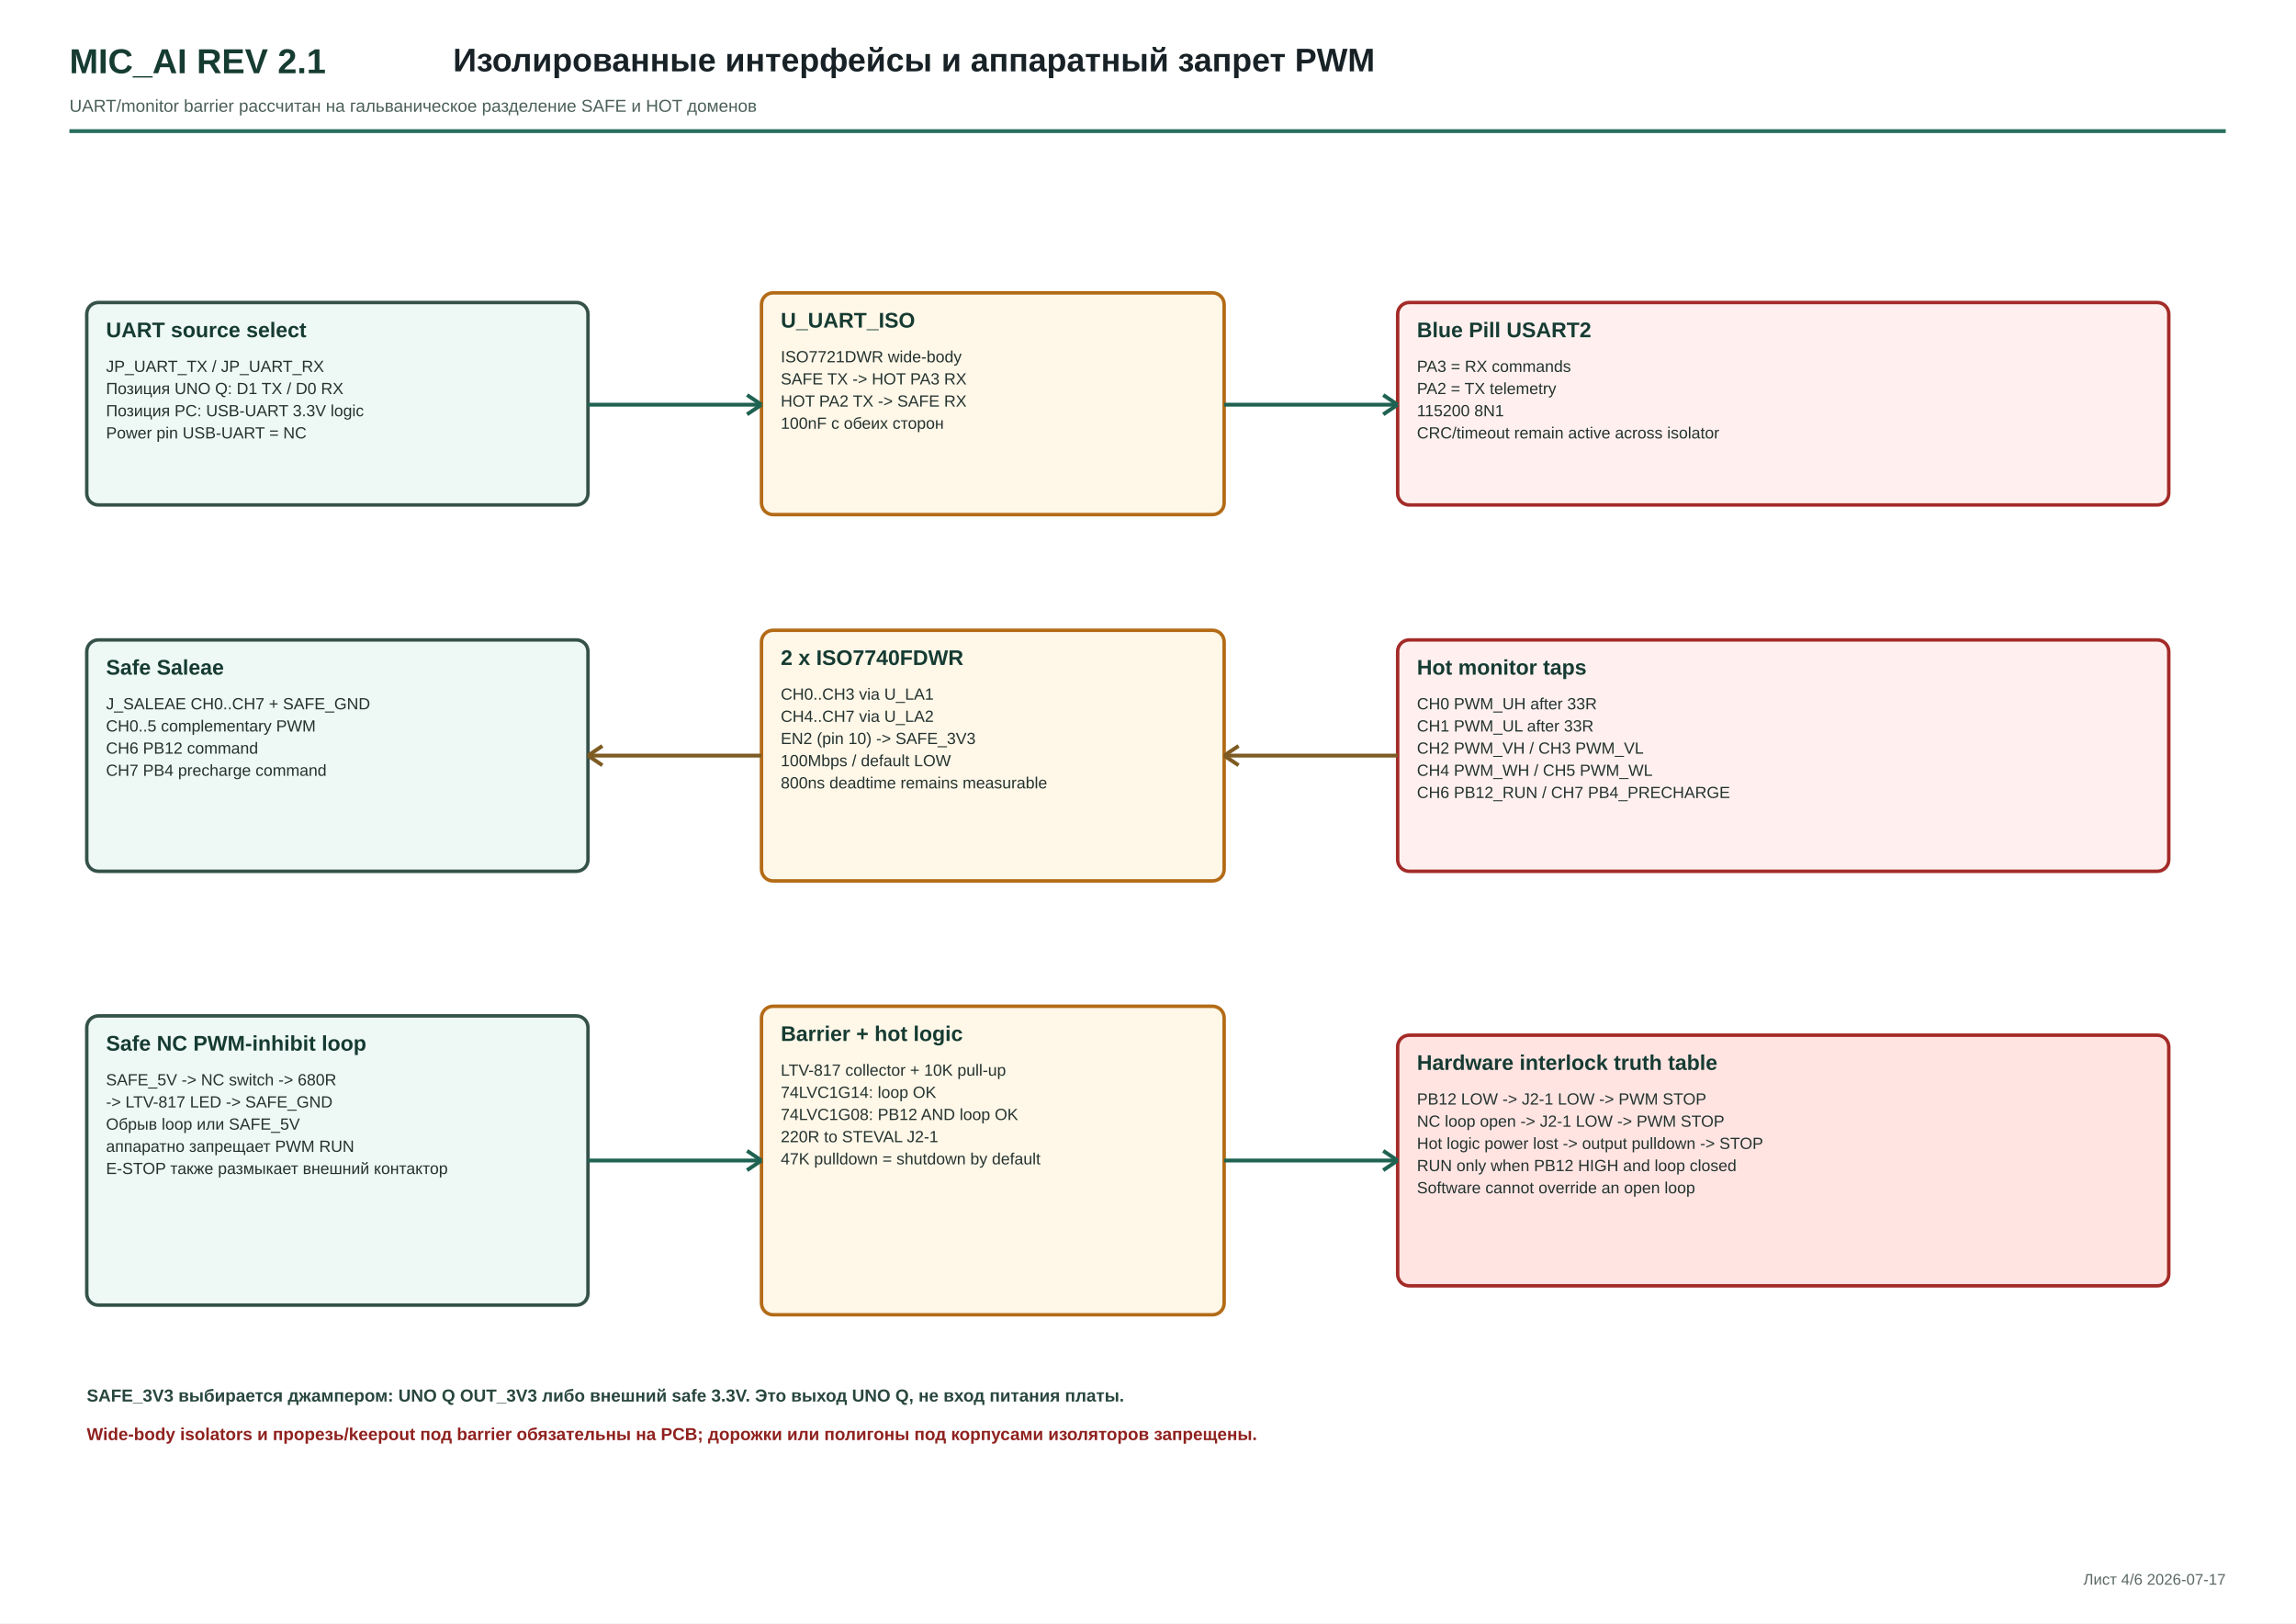
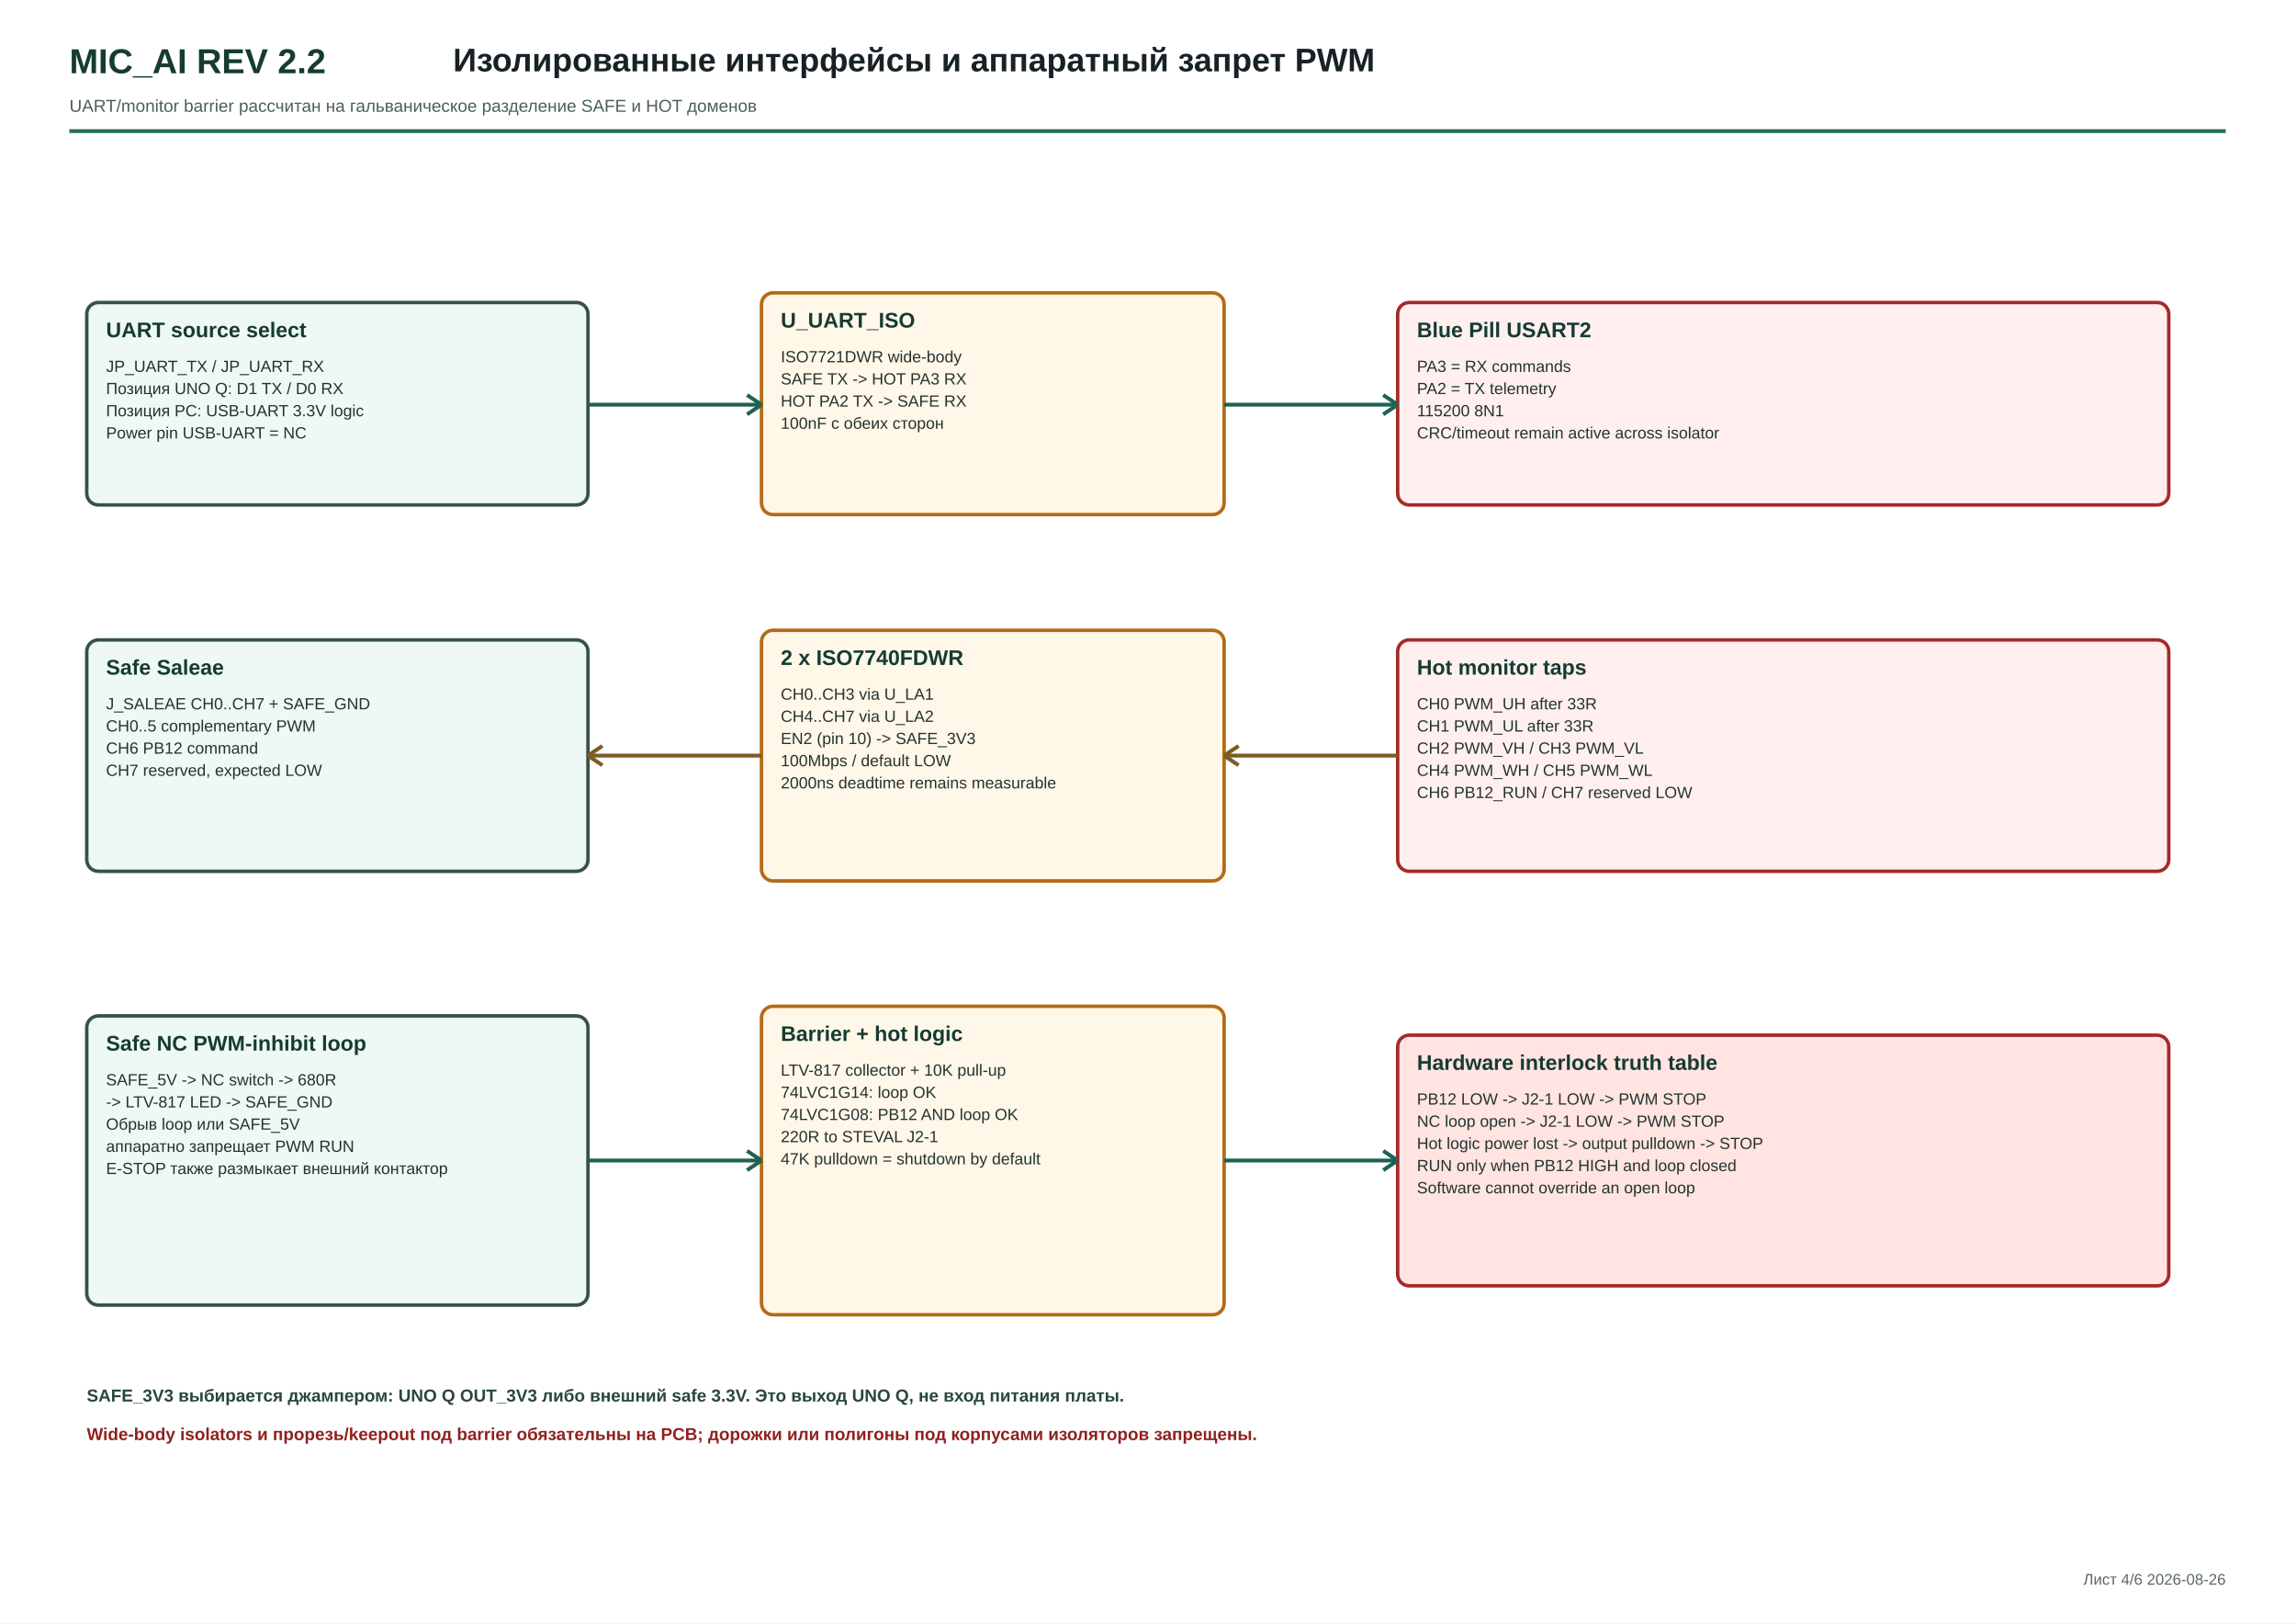
<svg xmlns="http://www.w3.org/2000/svg" width="1191" height="842" viewBox="0 0 1191 842">
  <rect width="100%" height="100%" fill="#ffffff" />
-   <text x="36.00" y="38.00" font-family="Arial, sans-serif" font-size="18" font-weight="700" text-anchor="start" fill="#163c32">MIC_AI REV 2.1</text>
+   <text x="36.00" y="38.00" font-family="Arial, sans-serif" font-size="18" font-weight="700" text-anchor="start" fill="#163c32">MIC_AI REV 2.2</text>
  <text x="235.00" y="37.00" font-family="Arial, sans-serif" font-size="17" font-weight="700" text-anchor="start" fill="#172126">Изолированные интерфейсы и аппаратный запрет PWM</text>
  <text x="36.00" y="58.00" font-family="Arial, sans-serif" font-size="9" font-weight="400" text-anchor="start" fill="#4b5f59">UART/monitor barrier рассчитан на гальваническое разделение SAFE и HOT доменов</text>
  <line x1="36.00" y1="68.00" x2="1154.55" y2="68.00" stroke="#286f5d" stroke-width="2" />
-   <text x="1154.55" y="821.89" font-family="Arial, sans-serif" font-size="8" font-weight="400" text-anchor="end" fill="#5b6965">Лист 4/6   2026-07-17</text>
+   <text x="1154.55" y="821.89" font-family="Arial, sans-serif" font-size="8" font-weight="400" text-anchor="end" fill="#5b6965">Лист 4/6   2026-08-26</text>
  <rect x="45.00" y="156.89" width="260.00" height="105.00" rx="6" fill="#eef8f4" stroke="#35524a" stroke-width="1.8" />
  <text x="55.00" y="174.89" font-family="Arial, sans-serif" font-size="11" font-weight="700" text-anchor="start" fill="#153b32">UART source select</text>
  <text x="55.00" y="192.89" font-family="Arial, sans-serif" font-size="8.4" font-weight="400" text-anchor="start" fill="#24332f">JP_UART_TX / JP_UART_RX</text>
  <text x="55.00" y="204.39" font-family="Arial, sans-serif" font-size="8.4" font-weight="400" text-anchor="start" fill="#24332f">Позиция UNO Q: D1 TX / D0 RX</text>
  <text x="55.00" y="215.89" font-family="Arial, sans-serif" font-size="8.4" font-weight="400" text-anchor="start" fill="#24332f">Позиция PC: USB-UART 3.3V logic</text>
  <text x="55.00" y="227.39" font-family="Arial, sans-serif" font-size="8.4" font-weight="400" text-anchor="start" fill="#24332f">Power pin USB-UART = NC</text>
  <rect x="395.00" y="151.89" width="240.00" height="115.00" rx="6" fill="#fff7e8" stroke="#b36b16" stroke-width="1.8" />
  <text x="405.00" y="169.89" font-family="Arial, sans-serif" font-size="11" font-weight="700" text-anchor="start" fill="#153b32">U_UART_ISO</text>
  <text x="405.00" y="187.89" font-family="Arial, sans-serif" font-size="8.4" font-weight="400" text-anchor="start" fill="#24332f">ISO7721DWR wide-body</text>
  <text x="405.00" y="199.39" font-family="Arial, sans-serif" font-size="8.4" font-weight="400" text-anchor="start" fill="#24332f">SAFE TX -&gt; HOT PA3 RX</text>
  <text x="405.00" y="210.89" font-family="Arial, sans-serif" font-size="8.4" font-weight="400" text-anchor="start" fill="#24332f">HOT PA2 TX -&gt; SAFE RX</text>
  <text x="405.00" y="222.39" font-family="Arial, sans-serif" font-size="8.4" font-weight="400" text-anchor="start" fill="#24332f">100nF с обеих сторон</text>
  <rect x="725.00" y="156.89" width="400.00" height="105.00" rx="6" fill="#fff0ef" stroke="#a32b28" stroke-width="1.8" />
  <text x="735.00" y="174.89" font-family="Arial, sans-serif" font-size="11" font-weight="700" text-anchor="start" fill="#153b32">Blue Pill USART2</text>
  <text x="735.00" y="192.89" font-family="Arial, sans-serif" font-size="8.4" font-weight="400" text-anchor="start" fill="#24332f">PA3 = RX commands</text>
  <text x="735.00" y="204.39" font-family="Arial, sans-serif" font-size="8.4" font-weight="400" text-anchor="start" fill="#24332f">PA2 = TX telemetry</text>
  <text x="735.00" y="215.89" font-family="Arial, sans-serif" font-size="8.4" font-weight="400" text-anchor="start" fill="#24332f">115200 8N1</text>
  <text x="735.00" y="227.39" font-family="Arial, sans-serif" font-size="8.4" font-weight="400" text-anchor="start" fill="#24332f">CRC/timeout remain active across isolator</text>
  <line x1="305.00" y1="209.89" x2="395.00" y2="209.89" stroke="#1f6252" stroke-width="2" />
  <line x1="395.00" y1="209.89" x2="387.53" y2="204.87" stroke="#1f6252" stroke-width="2" />
  <line x1="395.00" y1="209.89" x2="387.53" y2="214.91" stroke="#1f6252" stroke-width="2" />
  <line x1="635.00" y1="209.89" x2="725.00" y2="209.89" stroke="#1f6252" stroke-width="2" />
  <line x1="725.00" y1="209.89" x2="717.53" y2="204.87" stroke="#1f6252" stroke-width="2" />
  <line x1="725.00" y1="209.89" x2="717.53" y2="214.91" stroke="#1f6252" stroke-width="2" />
  <rect x="45.00" y="331.89" width="260.00" height="120.00" rx="6" fill="#eef8f4" stroke="#35524a" stroke-width="1.8" />
  <text x="55.00" y="349.89" font-family="Arial, sans-serif" font-size="11" font-weight="700" text-anchor="start" fill="#153b32">Safe Saleae</text>
  <text x="55.00" y="367.89" font-family="Arial, sans-serif" font-size="8.4" font-weight="400" text-anchor="start" fill="#24332f">J_SALEAE CH0..CH7 + SAFE_GND</text>
  <text x="55.00" y="379.39" font-family="Arial, sans-serif" font-size="8.4" font-weight="400" text-anchor="start" fill="#24332f">CH0..5 complementary PWM</text>
  <text x="55.00" y="390.89" font-family="Arial, sans-serif" font-size="8.4" font-weight="400" text-anchor="start" fill="#24332f">CH6 PB12 command</text>
-   <text x="55.00" y="402.39" font-family="Arial, sans-serif" font-size="8.4" font-weight="400" text-anchor="start" fill="#24332f">CH7 PB4 precharge command</text>
+   <text x="55.00" y="402.39" font-family="Arial, sans-serif" font-size="8.4" font-weight="400" text-anchor="start" fill="#24332f">CH7 reserved, expected LOW</text>
  <rect x="395.00" y="326.89" width="240.00" height="130.00" rx="6" fill="#fff7e8" stroke="#b36b16" stroke-width="1.8" />
  <text x="405.00" y="344.89" font-family="Arial, sans-serif" font-size="11" font-weight="700" text-anchor="start" fill="#153b32">2 x ISO7740FDWR</text>
  <text x="405.00" y="362.89" font-family="Arial, sans-serif" font-size="8.4" font-weight="400" text-anchor="start" fill="#24332f">CH0..CH3 via U_LA1</text>
  <text x="405.00" y="374.39" font-family="Arial, sans-serif" font-size="8.4" font-weight="400" text-anchor="start" fill="#24332f">CH4..CH7 via U_LA2</text>
  <text x="405.00" y="385.89" font-family="Arial, sans-serif" font-size="8.4" font-weight="400" text-anchor="start" fill="#24332f">EN2 (pin 10) -&gt; SAFE_3V3</text>
  <text x="405.00" y="397.39" font-family="Arial, sans-serif" font-size="8.4" font-weight="400" text-anchor="start" fill="#24332f">100Mbps / default LOW</text>
-   <text x="405.00" y="408.89" font-family="Arial, sans-serif" font-size="8.4" font-weight="400" text-anchor="start" fill="#24332f">800ns deadtime remains measurable</text>
+   <text x="405.00" y="408.89" font-family="Arial, sans-serif" font-size="8.4" font-weight="400" text-anchor="start" fill="#24332f">2000ns deadtime remains measurable</text>
  <rect x="725.00" y="331.89" width="400.00" height="120.00" rx="6" fill="#fff0ef" stroke="#a32b28" stroke-width="1.8" />
  <text x="735.00" y="349.89" font-family="Arial, sans-serif" font-size="11" font-weight="700" text-anchor="start" fill="#153b32">Hot monitor taps</text>
  <text x="735.00" y="367.89" font-family="Arial, sans-serif" font-size="8.4" font-weight="400" text-anchor="start" fill="#24332f">CH0 PWM_UH after 33R</text>
  <text x="735.00" y="379.39" font-family="Arial, sans-serif" font-size="8.4" font-weight="400" text-anchor="start" fill="#24332f">CH1 PWM_UL after 33R</text>
  <text x="735.00" y="390.89" font-family="Arial, sans-serif" font-size="8.4" font-weight="400" text-anchor="start" fill="#24332f">CH2 PWM_VH / CH3 PWM_VL</text>
  <text x="735.00" y="402.39" font-family="Arial, sans-serif" font-size="8.4" font-weight="400" text-anchor="start" fill="#24332f">CH4 PWM_WH / CH5 PWM_WL</text>
-   <text x="735.00" y="413.89" font-family="Arial, sans-serif" font-size="8.4" font-weight="400" text-anchor="start" fill="#24332f">CH6 PB12_RUN / CH7 PB4_PRECHARGE</text>
+   <text x="735.00" y="413.89" font-family="Arial, sans-serif" font-size="8.4" font-weight="400" text-anchor="start" fill="#24332f">CH6 PB12_RUN / CH7 reserved LOW</text>
  <line x1="725.00" y1="391.89" x2="635.00" y2="391.89" stroke="#7d5b22" stroke-width="2" />
  <line x1="635.00" y1="391.89" x2="642.47" y2="396.91" stroke="#7d5b22" stroke-width="2" />
  <line x1="635.00" y1="391.89" x2="642.47" y2="386.87" stroke="#7d5b22" stroke-width="2" />
  <line x1="395.00" y1="391.89" x2="305.00" y2="391.89" stroke="#7d5b22" stroke-width="2" />
  <line x1="305.00" y1="391.89" x2="312.47" y2="396.91" stroke="#7d5b22" stroke-width="2" />
  <line x1="305.00" y1="391.89" x2="312.47" y2="386.87" stroke="#7d5b22" stroke-width="2" />
  <rect x="45.00" y="526.89" width="260.00" height="150.00" rx="6" fill="#eef8f4" stroke="#35524a" stroke-width="1.8" />
  <text x="55.00" y="544.89" font-family="Arial, sans-serif" font-size="11" font-weight="700" text-anchor="start" fill="#153b32">Safe NC PWM-inhibit loop</text>
  <text x="55.00" y="562.89" font-family="Arial, sans-serif" font-size="8.4" font-weight="400" text-anchor="start" fill="#24332f">SAFE_5V -&gt; NC switch -&gt; 680R</text>
  <text x="55.00" y="574.39" font-family="Arial, sans-serif" font-size="8.4" font-weight="400" text-anchor="start" fill="#24332f">-&gt; LTV-817 LED -&gt; SAFE_GND</text>
  <text x="55.00" y="585.89" font-family="Arial, sans-serif" font-size="8.4" font-weight="400" text-anchor="start" fill="#24332f">Обрыв loop или SAFE_5V</text>
  <text x="55.00" y="597.39" font-family="Arial, sans-serif" font-size="8.4" font-weight="400" text-anchor="start" fill="#24332f">аппаратно запрещает PWM RUN</text>
  <text x="55.00" y="608.89" font-family="Arial, sans-serif" font-size="8.4" font-weight="400" text-anchor="start" fill="#24332f">E-STOP также размыкает внешний контактор</text>
  <rect x="395.00" y="521.89" width="240.00" height="160.00" rx="6" fill="#fff7e8" stroke="#b36b16" stroke-width="1.8" />
  <text x="405.00" y="539.89" font-family="Arial, sans-serif" font-size="11" font-weight="700" text-anchor="start" fill="#153b32">Barrier + hot logic</text>
  <text x="405.00" y="557.89" font-family="Arial, sans-serif" font-size="8.4" font-weight="400" text-anchor="start" fill="#24332f">LTV-817 collector + 10K pull-up</text>
  <text x="405.00" y="569.39" font-family="Arial, sans-serif" font-size="8.4" font-weight="400" text-anchor="start" fill="#24332f">74LVC1G14: loop OK</text>
  <text x="405.00" y="580.89" font-family="Arial, sans-serif" font-size="8.4" font-weight="400" text-anchor="start" fill="#24332f">74LVC1G08: PB12 AND loop OK</text>
  <text x="405.00" y="592.39" font-family="Arial, sans-serif" font-size="8.4" font-weight="400" text-anchor="start" fill="#24332f">220R to STEVAL J2-1</text>
  <text x="405.00" y="603.89" font-family="Arial, sans-serif" font-size="8.4" font-weight="400" text-anchor="start" fill="#24332f">47K pulldown = shutdown by default</text>
  <rect x="725.00" y="536.89" width="400.00" height="130.00" rx="6" fill="#ffe4e2" stroke="#a32b28" stroke-width="1.8" />
  <text x="735.00" y="554.89" font-family="Arial, sans-serif" font-size="11" font-weight="700" text-anchor="start" fill="#153b32">Hardware interlock truth table</text>
  <text x="735.00" y="572.89" font-family="Arial, sans-serif" font-size="8.4" font-weight="400" text-anchor="start" fill="#24332f">PB12 LOW -&gt; J2-1 LOW -&gt; PWM STOP</text>
  <text x="735.00" y="584.39" font-family="Arial, sans-serif" font-size="8.4" font-weight="400" text-anchor="start" fill="#24332f">NC loop open -&gt; J2-1 LOW -&gt; PWM STOP</text>
  <text x="735.00" y="595.89" font-family="Arial, sans-serif" font-size="8.4" font-weight="400" text-anchor="start" fill="#24332f">Hot logic power lost -&gt; output pulldown -&gt; STOP</text>
  <text x="735.00" y="607.39" font-family="Arial, sans-serif" font-size="8.4" font-weight="400" text-anchor="start" fill="#24332f">RUN only when PB12 HIGH and loop closed</text>
  <text x="735.00" y="618.89" font-family="Arial, sans-serif" font-size="8.4" font-weight="400" text-anchor="start" fill="#24332f">Software cannot override an open loop</text>
  <line x1="305.00" y1="601.89" x2="395.00" y2="601.89" stroke="#1f6252" stroke-width="2" />
  <line x1="395.00" y1="601.89" x2="387.53" y2="596.87" stroke="#1f6252" stroke-width="2" />
  <line x1="395.00" y1="601.89" x2="387.53" y2="606.91" stroke="#1f6252" stroke-width="2" />
  <line x1="635.00" y1="601.89" x2="725.00" y2="601.89" stroke="#1f6252" stroke-width="2" />
  <line x1="725.00" y1="601.89" x2="717.53" y2="596.87" stroke="#1f6252" stroke-width="2" />
  <line x1="725.00" y1="601.89" x2="717.53" y2="606.91" stroke="#1f6252" stroke-width="2" />
  <text x="45.00" y="726.89" font-family="Arial, sans-serif" font-size="9" font-weight="700" text-anchor="start" fill="#28463e">SAFE_3V3 выбирается джампером: UNO Q OUT_3V3 либо внешний safe 3.3V. Это выход UNO Q, не вход питания платы.</text>
  <text x="45.00" y="746.89" font-family="Arial, sans-serif" font-size="9" font-weight="700" text-anchor="start" fill="#8f211e">Wide-body isolators и прорезь/keepout под barrier обязательны на PCB; дорожки или полигоны под корпусами изоляторов запрещены.</text>
</svg>
